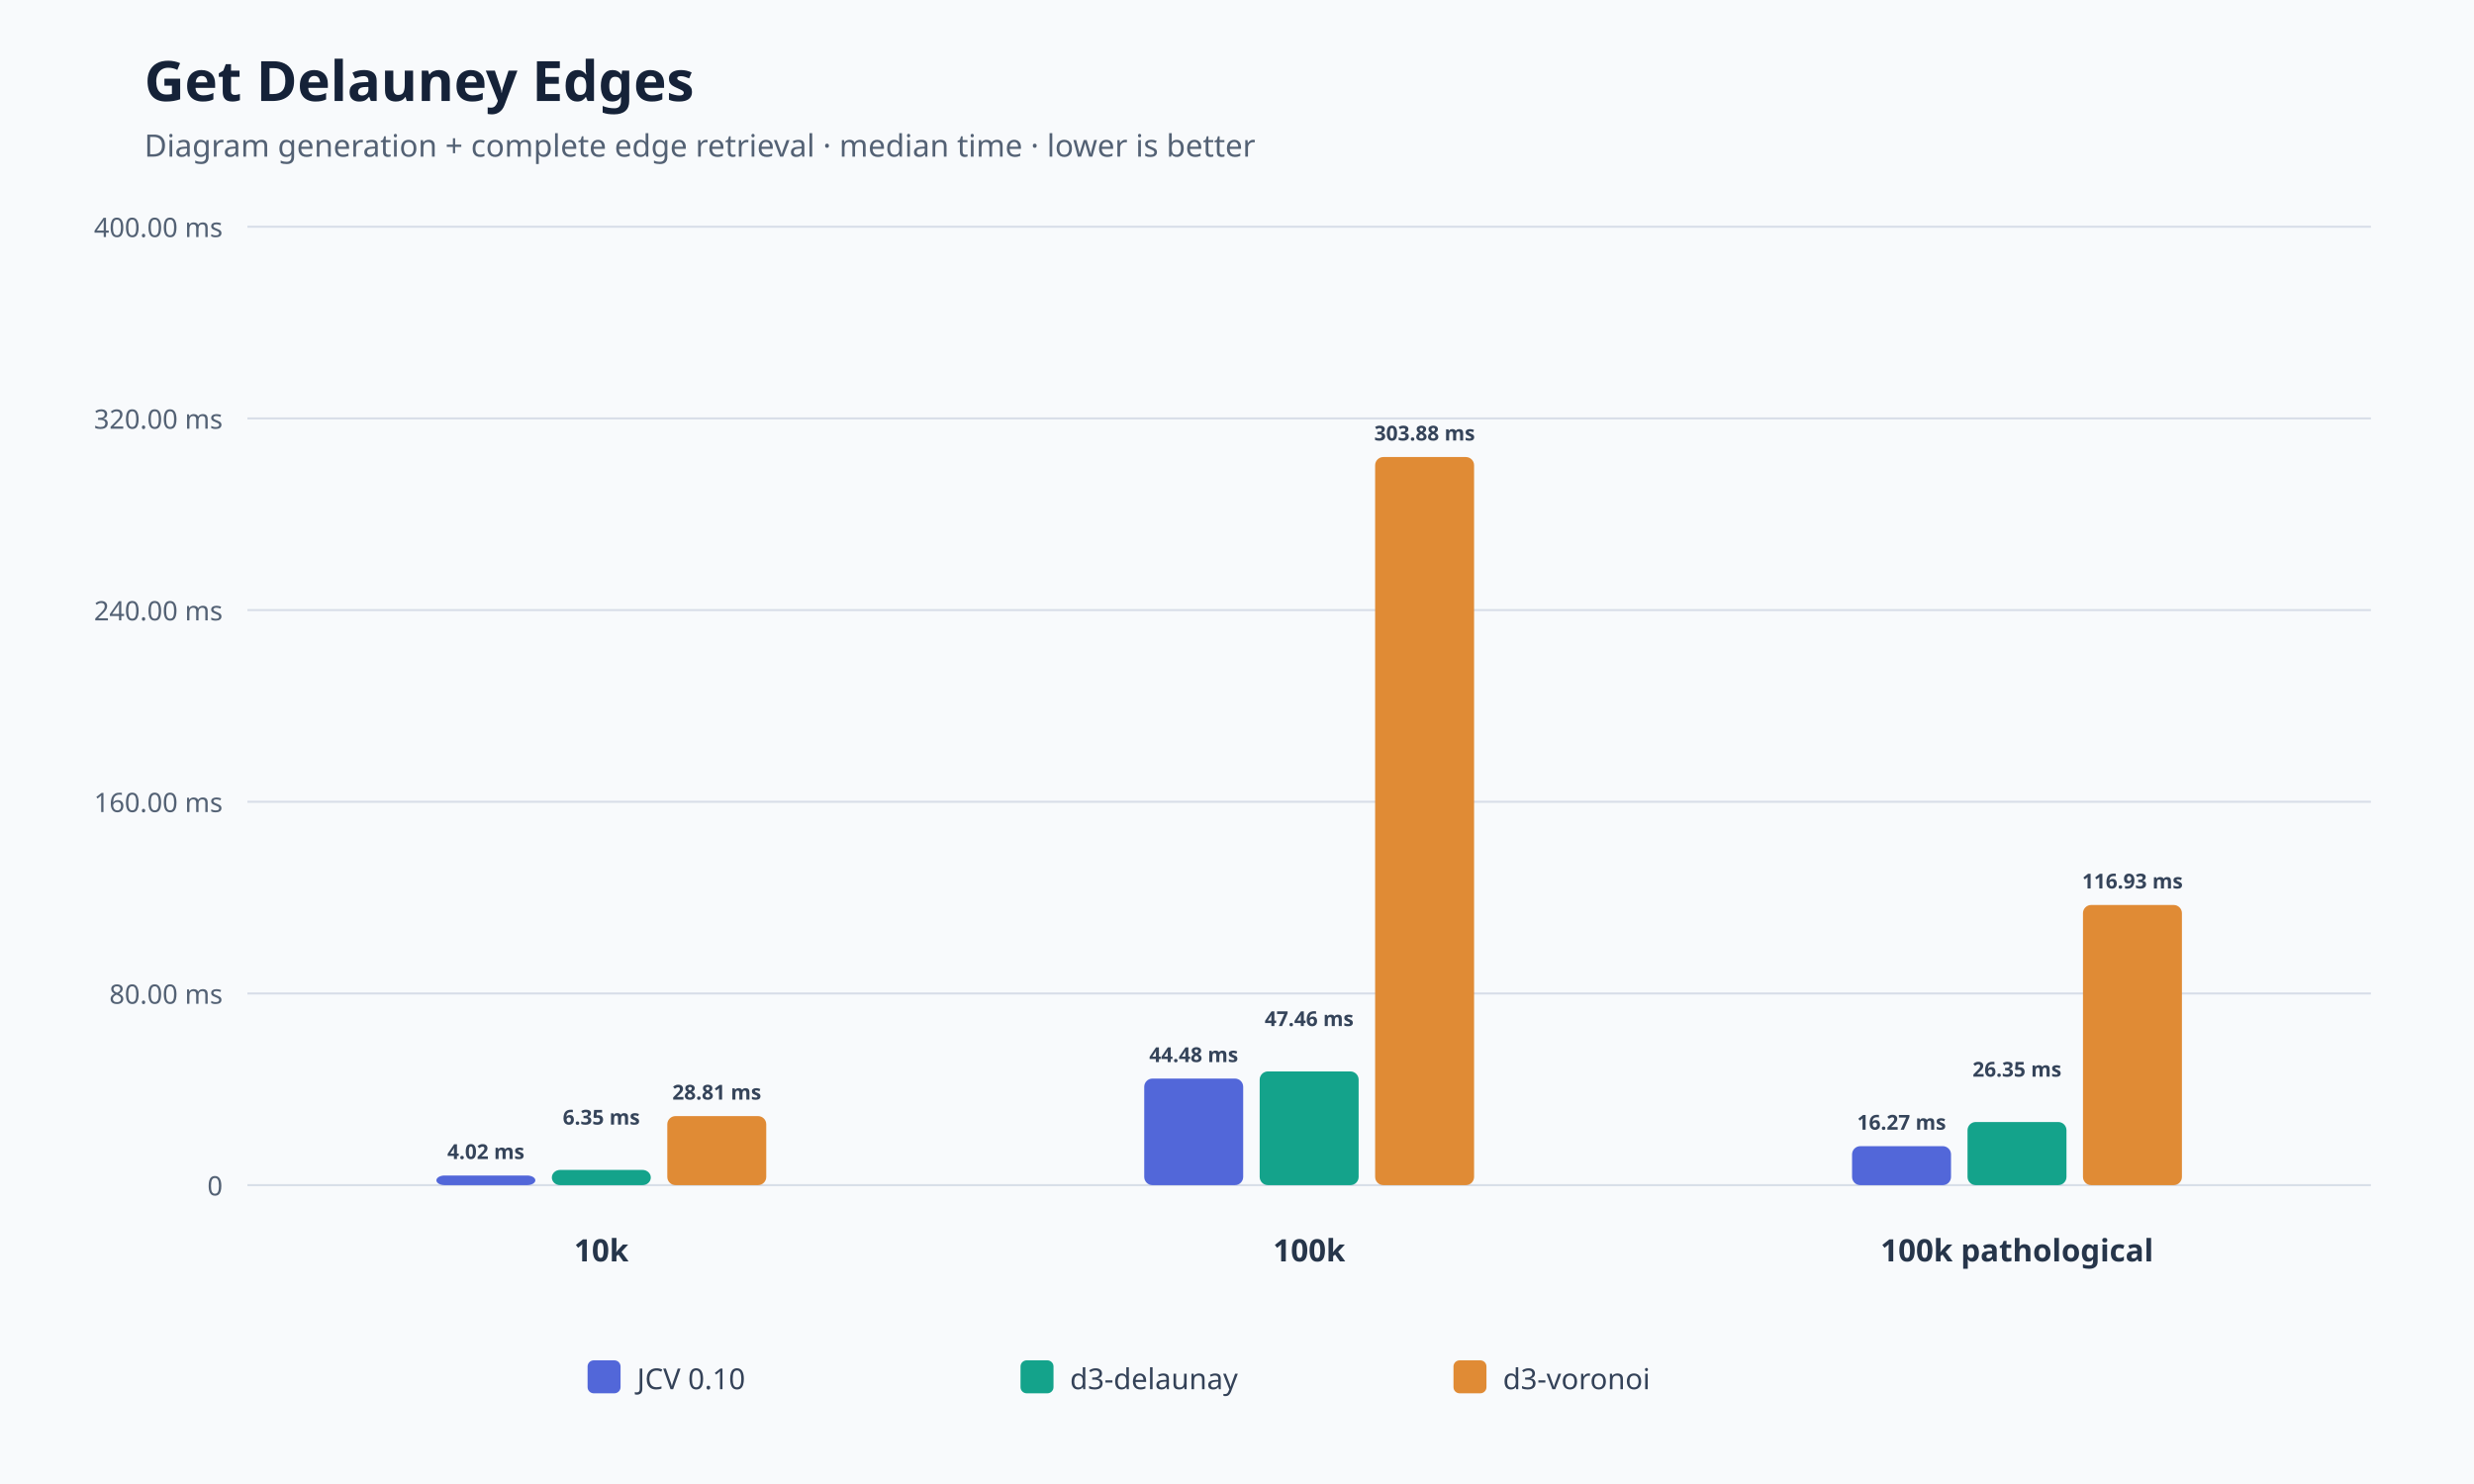
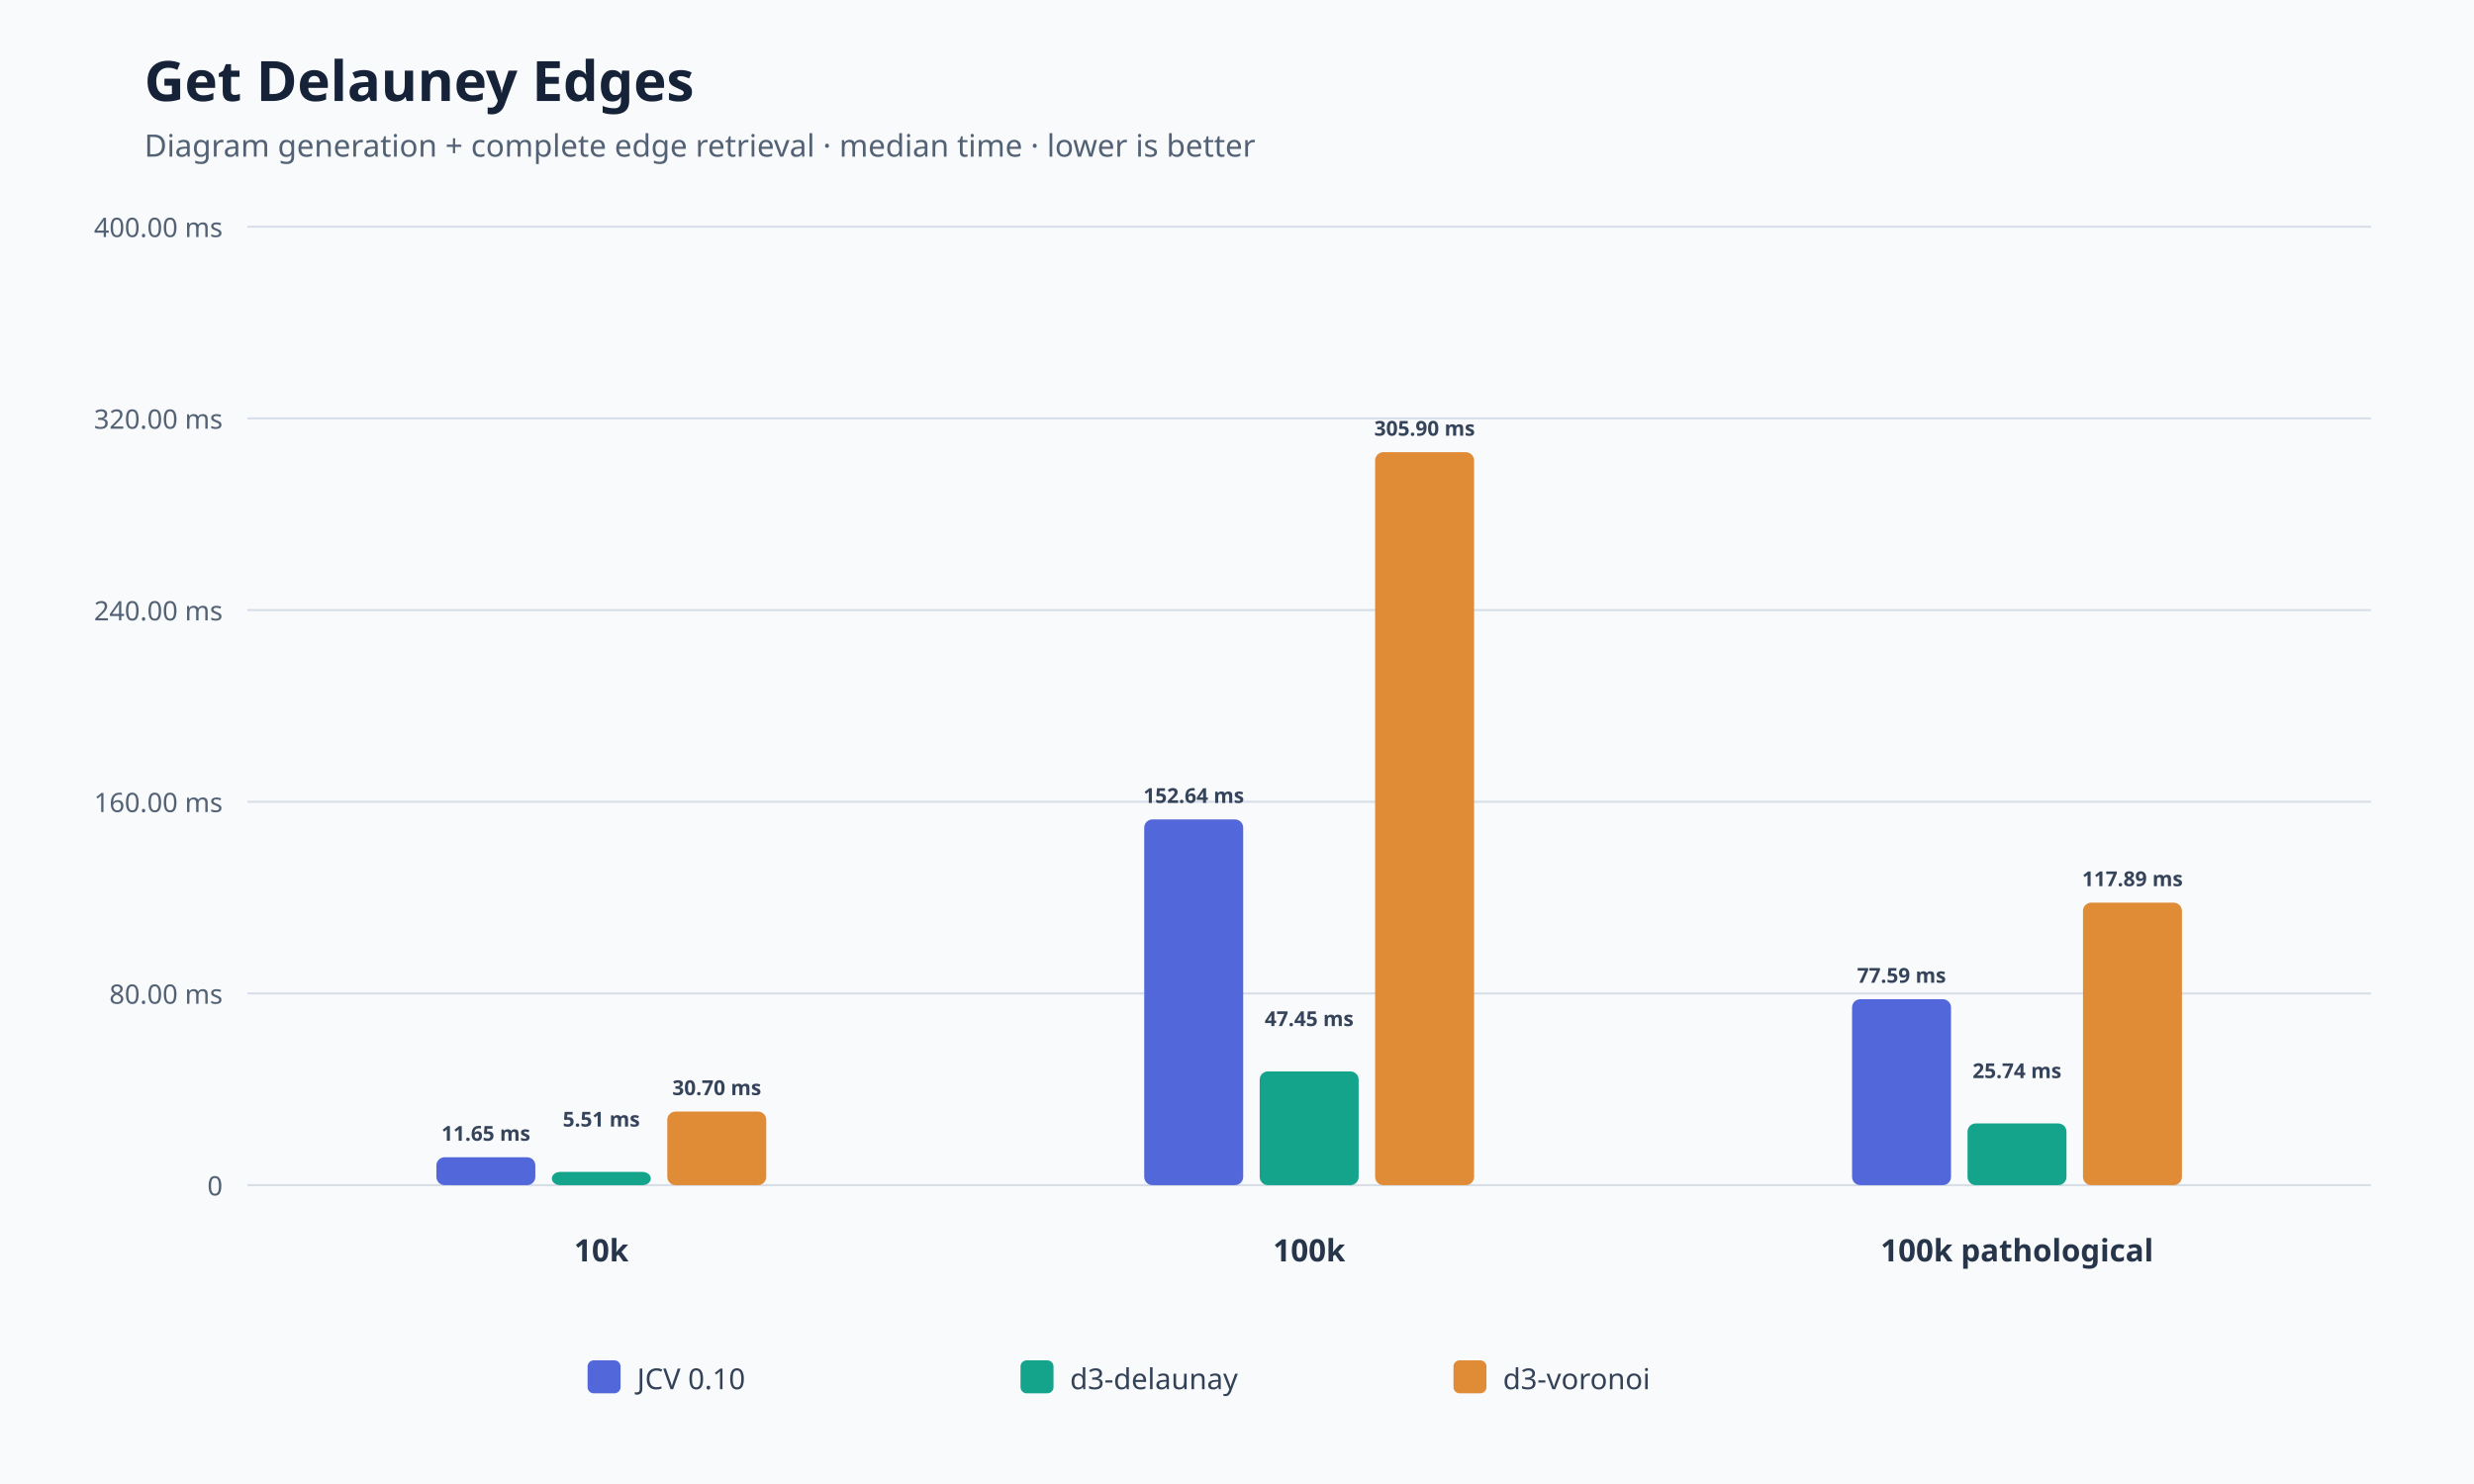
<svg xmlns="http://www.w3.org/2000/svg" width="1200" height="720" viewBox="0 0 1200 720" role="img" aria-labelledby="title desc">
  <style>.stat-hit{fill:transparent;pointer-events:all}</style>
  <rect width="1200" height="720" fill="#f8fafc" />
  <text x="70" y="49" font-family="system-ui, sans-serif" font-size="27" font-weight="700" fill="#152238">Get Delauney Edges</text>
  <text x="70" y="76" font-family="system-ui, sans-serif" font-size="15" fill="#536174">Diagram generation + complete edge retrieval · median time · lower is better</text>
  <line x1="120" y1="575" x2="1150" y2="575" stroke="#d8dee8" />
  <text x="108" y="580" font-family="system-ui, sans-serif" font-size="13" fill="#536174" text-anchor="end">0</text>
  <line x1="120" y1="482" x2="1150" y2="482" stroke="#d8dee8" />
  <text x="108" y="487" font-family="system-ui, sans-serif" font-size="13" fill="#536174" text-anchor="end">80.00 ms</text>
  <line x1="120" y1="389" x2="1150" y2="389" stroke="#d8dee8" />
  <text x="108" y="394" font-family="system-ui, sans-serif" font-size="13" fill="#536174" text-anchor="end">160.00 ms</text>
  <line x1="120" y1="296" x2="1150" y2="296" stroke="#d8dee8" />
  <text x="108" y="301" font-family="system-ui, sans-serif" font-size="13" fill="#536174" text-anchor="end">240.00 ms</text>
  <line x1="120" y1="203" x2="1150" y2="203" stroke="#d8dee8" />
  <text x="108" y="208" font-family="system-ui, sans-serif" font-size="13" fill="#536174" text-anchor="end">320.00 ms</text>
  <line x1="120" y1="110" x2="1150" y2="110" stroke="#d8dee8" />
  <text x="108" y="115" font-family="system-ui, sans-serif" font-size="13" fill="#536174" text-anchor="end">400.00 ms</text>
  <text x="291.667" y="612" font-family="system-ui, sans-serif" font-size="15" font-weight="600" fill="#26354a" text-anchor="middle">10k</text>
-   <rect x="211.667" y="570.32" width="48" height="4.68" rx="4" fill="#5267d9" />
-   <text x="235.667" y="562.32" font-family="system-ui, sans-serif" font-size="10" font-weight="650" fill="#35445a" text-anchor="middle">4.02 ms</text>
+   <rect x="211.667" y="561.46" width="48" height="13.54" rx="4" fill="#5267d9" />
+   <text x="235.667" y="553.46" font-family="system-ui, sans-serif" font-size="10" font-weight="650" fill="#35445a" text-anchor="middle">11.65 ms</text>
  <g class="stat-bar" tabindex="0">
    <rect class="stat-hit" x="211.667" y="560.00" width="48" height="15.00" />
  </g>
-   <rect x="267.667" y="567.62" width="48" height="7.38" rx="4" fill="#14a38b" />
-   <text x="291.667" y="545.62" font-family="system-ui, sans-serif" font-size="10" font-weight="650" fill="#35445a" text-anchor="middle">6.35 ms</text>
+   <rect x="267.667" y="568.59" width="48" height="6.41" rx="4" fill="#14a38b" />
+   <text x="291.667" y="546.59" font-family="system-ui, sans-serif" font-size="10" font-weight="650" fill="#35445a" text-anchor="middle">5.51 ms</text>
  <g class="stat-bar" tabindex="0">
    <rect class="stat-hit" x="267.667" y="560.00" width="48" height="15.00" />
  </g>
-   <rect x="323.667" y="541.50" width="48" height="33.50" rx="4" fill="#e08b35" />
-   <text x="347.667" y="533.50" font-family="system-ui, sans-serif" font-size="10" font-weight="650" fill="#35445a" text-anchor="middle">28.81 ms</text>
+   <rect x="323.667" y="539.31" width="48" height="35.69" rx="4" fill="#e08b35" />
+   <text x="347.667" y="531.31" font-family="system-ui, sans-serif" font-size="10" font-weight="650" fill="#35445a" text-anchor="middle">30.70 ms</text>
  <g class="stat-bar" tabindex="0">
-     <rect class="stat-hit" x="323.667" y="541.50" width="48" height="33.50" />
+     <rect class="stat-hit" x="323.667" y="539.31" width="48" height="35.69" />
  </g>
  <text x="635" y="612" font-family="system-ui, sans-serif" font-size="15" font-weight="600" fill="#26354a" text-anchor="middle">100k</text>
-   <rect x="555" y="523.29" width="48" height="51.71" rx="4" fill="#5267d9" />
-   <text x="579" y="515.29" font-family="system-ui, sans-serif" font-size="10" font-weight="650" fill="#35445a" text-anchor="middle">44.48 ms</text>
+   <rect x="555" y="397.56" width="48" height="177.44" rx="4" fill="#5267d9" />
+   <text x="579" y="389.56" font-family="system-ui, sans-serif" font-size="10" font-weight="650" fill="#35445a" text-anchor="middle">152.64 ms</text>
  <g class="stat-bar" tabindex="0">
-     <rect class="stat-hit" x="555" y="523.29" width="48" height="51.71" />
+     <rect class="stat-hit" x="555" y="397.56" width="48" height="177.44" />
  </g>
  <rect x="611" y="519.83" width="48" height="55.17" rx="4" fill="#14a38b" />
-   <text x="635" y="497.83" font-family="system-ui, sans-serif" font-size="10" font-weight="650" fill="#35445a" text-anchor="middle">47.46 ms</text>
+   <text x="635" y="497.83" font-family="system-ui, sans-serif" font-size="10" font-weight="650" fill="#35445a" text-anchor="middle">47.45 ms</text>
  <g class="stat-bar" tabindex="0">
    <rect class="stat-hit" x="611" y="519.83" width="48" height="55.17" />
  </g>
-   <rect x="667" y="221.74" width="48" height="353.26" rx="4" fill="#e08b35" />
-   <text x="691" y="213.74" font-family="system-ui, sans-serif" font-size="10" font-weight="650" fill="#35445a" text-anchor="middle">303.88 ms</text>
+   <rect x="667" y="219.40" width="48" height="355.60" rx="4" fill="#e08b35" />
+   <text x="691" y="211.40" font-family="system-ui, sans-serif" font-size="10" font-weight="650" fill="#35445a" text-anchor="middle">305.90 ms</text>
  <g class="stat-bar" tabindex="0">
-     <rect class="stat-hit" x="667" y="221.74" width="48" height="353.26" />
+     <rect class="stat-hit" x="667" y="219.40" width="48" height="355.60" />
  </g>
  <text x="978.333" y="612" font-family="system-ui, sans-serif" font-size="15" font-weight="600" fill="#26354a" text-anchor="middle">100k pathological</text>
-   <rect x="898.333" y="556.09" width="48" height="18.91" rx="4" fill="#5267d9" />
-   <text x="922.333" y="548.09" font-family="system-ui, sans-serif" font-size="10" font-weight="650" fill="#35445a" text-anchor="middle">16.27 ms</text>
+   <rect x="898.333" y="484.80" width="48" height="90.20" rx="4" fill="#5267d9" />
+   <text x="922.333" y="476.80" font-family="system-ui, sans-serif" font-size="10" font-weight="650" fill="#35445a" text-anchor="middle">77.59 ms</text>
  <g class="stat-bar" tabindex="0">
-     <rect class="stat-hit" x="898.333" y="556.09" width="48" height="18.91" />
+     <rect class="stat-hit" x="898.333" y="484.80" width="48" height="90.20" />
  </g>
-   <rect x="954.333" y="544.37" width="48" height="30.63" rx="4" fill="#14a38b" />
-   <text x="978.333" y="522.37" font-family="system-ui, sans-serif" font-size="10" font-weight="650" fill="#35445a" text-anchor="middle">26.35 ms</text>
+   <rect x="954.333" y="545.07" width="48" height="29.93" rx="4" fill="#14a38b" />
+   <text x="978.333" y="523.07" font-family="system-ui, sans-serif" font-size="10" font-weight="650" fill="#35445a" text-anchor="middle">25.74 ms</text>
  <g class="stat-bar" tabindex="0">
-     <rect class="stat-hit" x="954.333" y="544.37" width="48" height="30.63" />
+     <rect class="stat-hit" x="954.333" y="545.07" width="48" height="29.93" />
  </g>
-   <rect x="1010.333" y="439.07" width="48" height="135.93" rx="4" fill="#e08b35" />
-   <text x="1034.333" y="431.07" font-family="system-ui, sans-serif" font-size="10" font-weight="650" fill="#35445a" text-anchor="middle">116.93 ms</text>
+   <rect x="1010.333" y="437.95" width="48" height="137.05" rx="4" fill="#e08b35" />
+   <text x="1034.333" y="429.95" font-family="system-ui, sans-serif" font-size="10" font-weight="650" fill="#35445a" text-anchor="middle">117.89 ms</text>
  <g class="stat-bar" tabindex="0">
-     <rect class="stat-hit" x="1010.333" y="439.07" width="48" height="135.93" />
+     <rect class="stat-hit" x="1010.333" y="437.95" width="48" height="137.05" />
  </g>
  <rect x="285" y="660" width="16" height="16" rx="3" fill="#5267d9" />
  <text x="309" y="674" font-family="system-ui, sans-serif" font-size="14" fill="#344258">JCV 0.10</text>
  <rect x="495" y="660" width="16" height="16" rx="3" fill="#14a38b" />
  <text x="519" y="674" font-family="system-ui, sans-serif" font-size="14" fill="#344258">d3-delaunay</text>
  <rect x="705" y="660" width="16" height="16" rx="3" fill="#e08b35" />
  <text x="729" y="674" font-family="system-ui, sans-serif" font-size="14" fill="#344258">d3-voronoi</text>
</svg>
